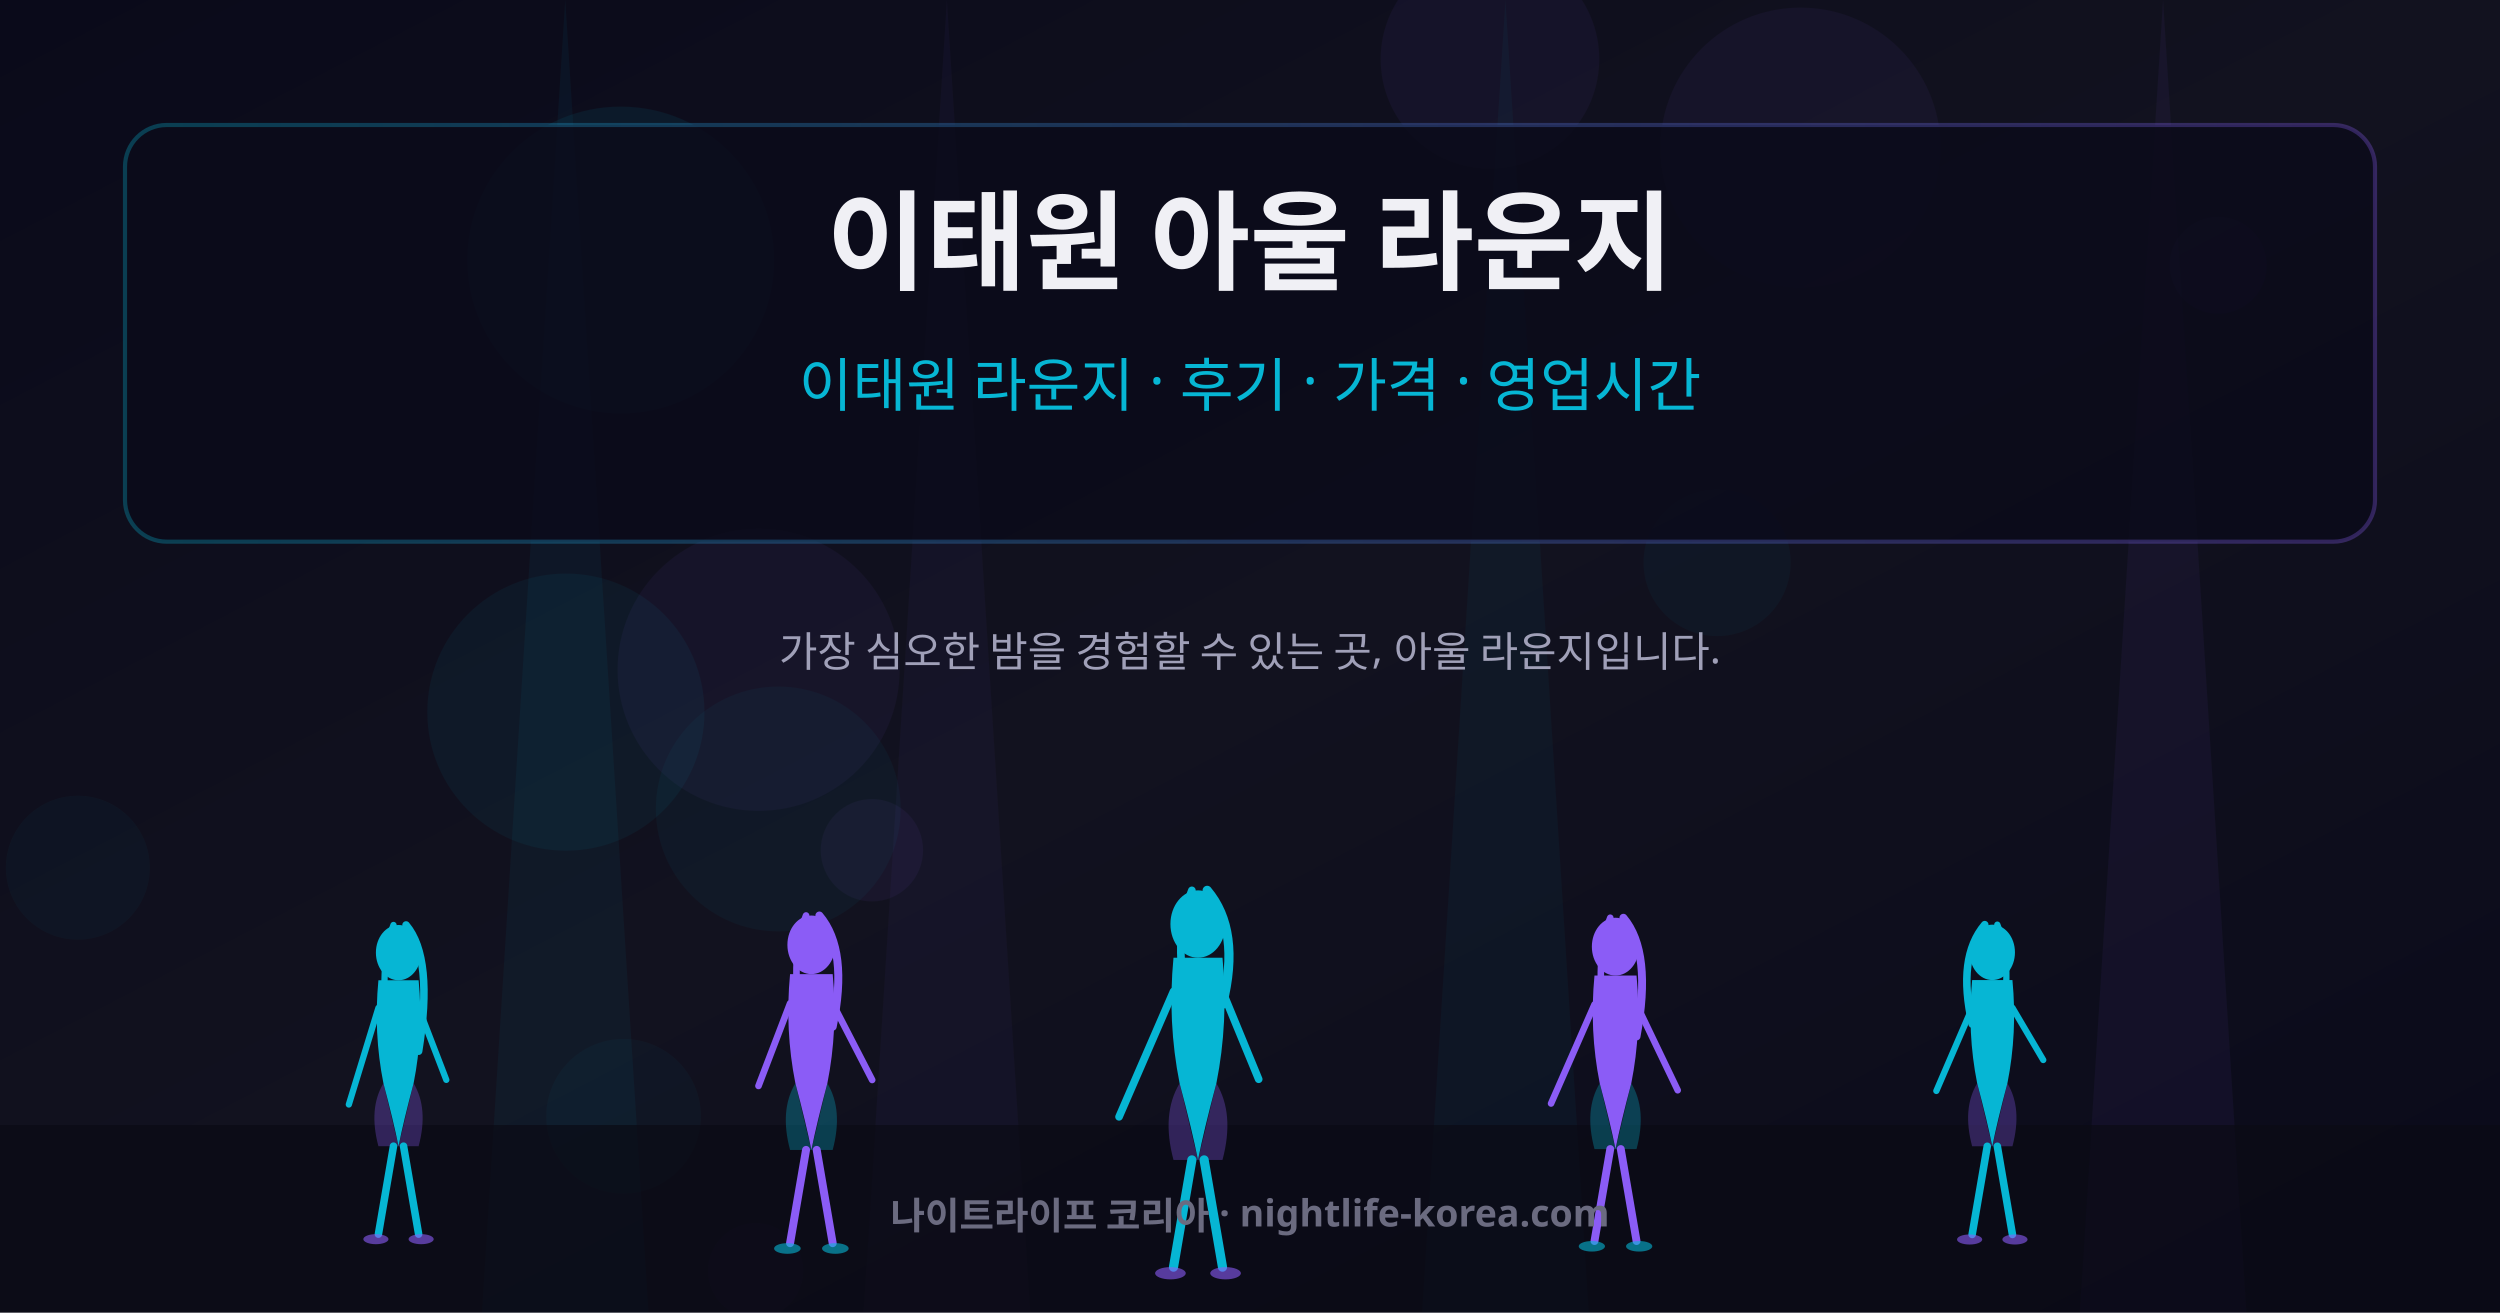
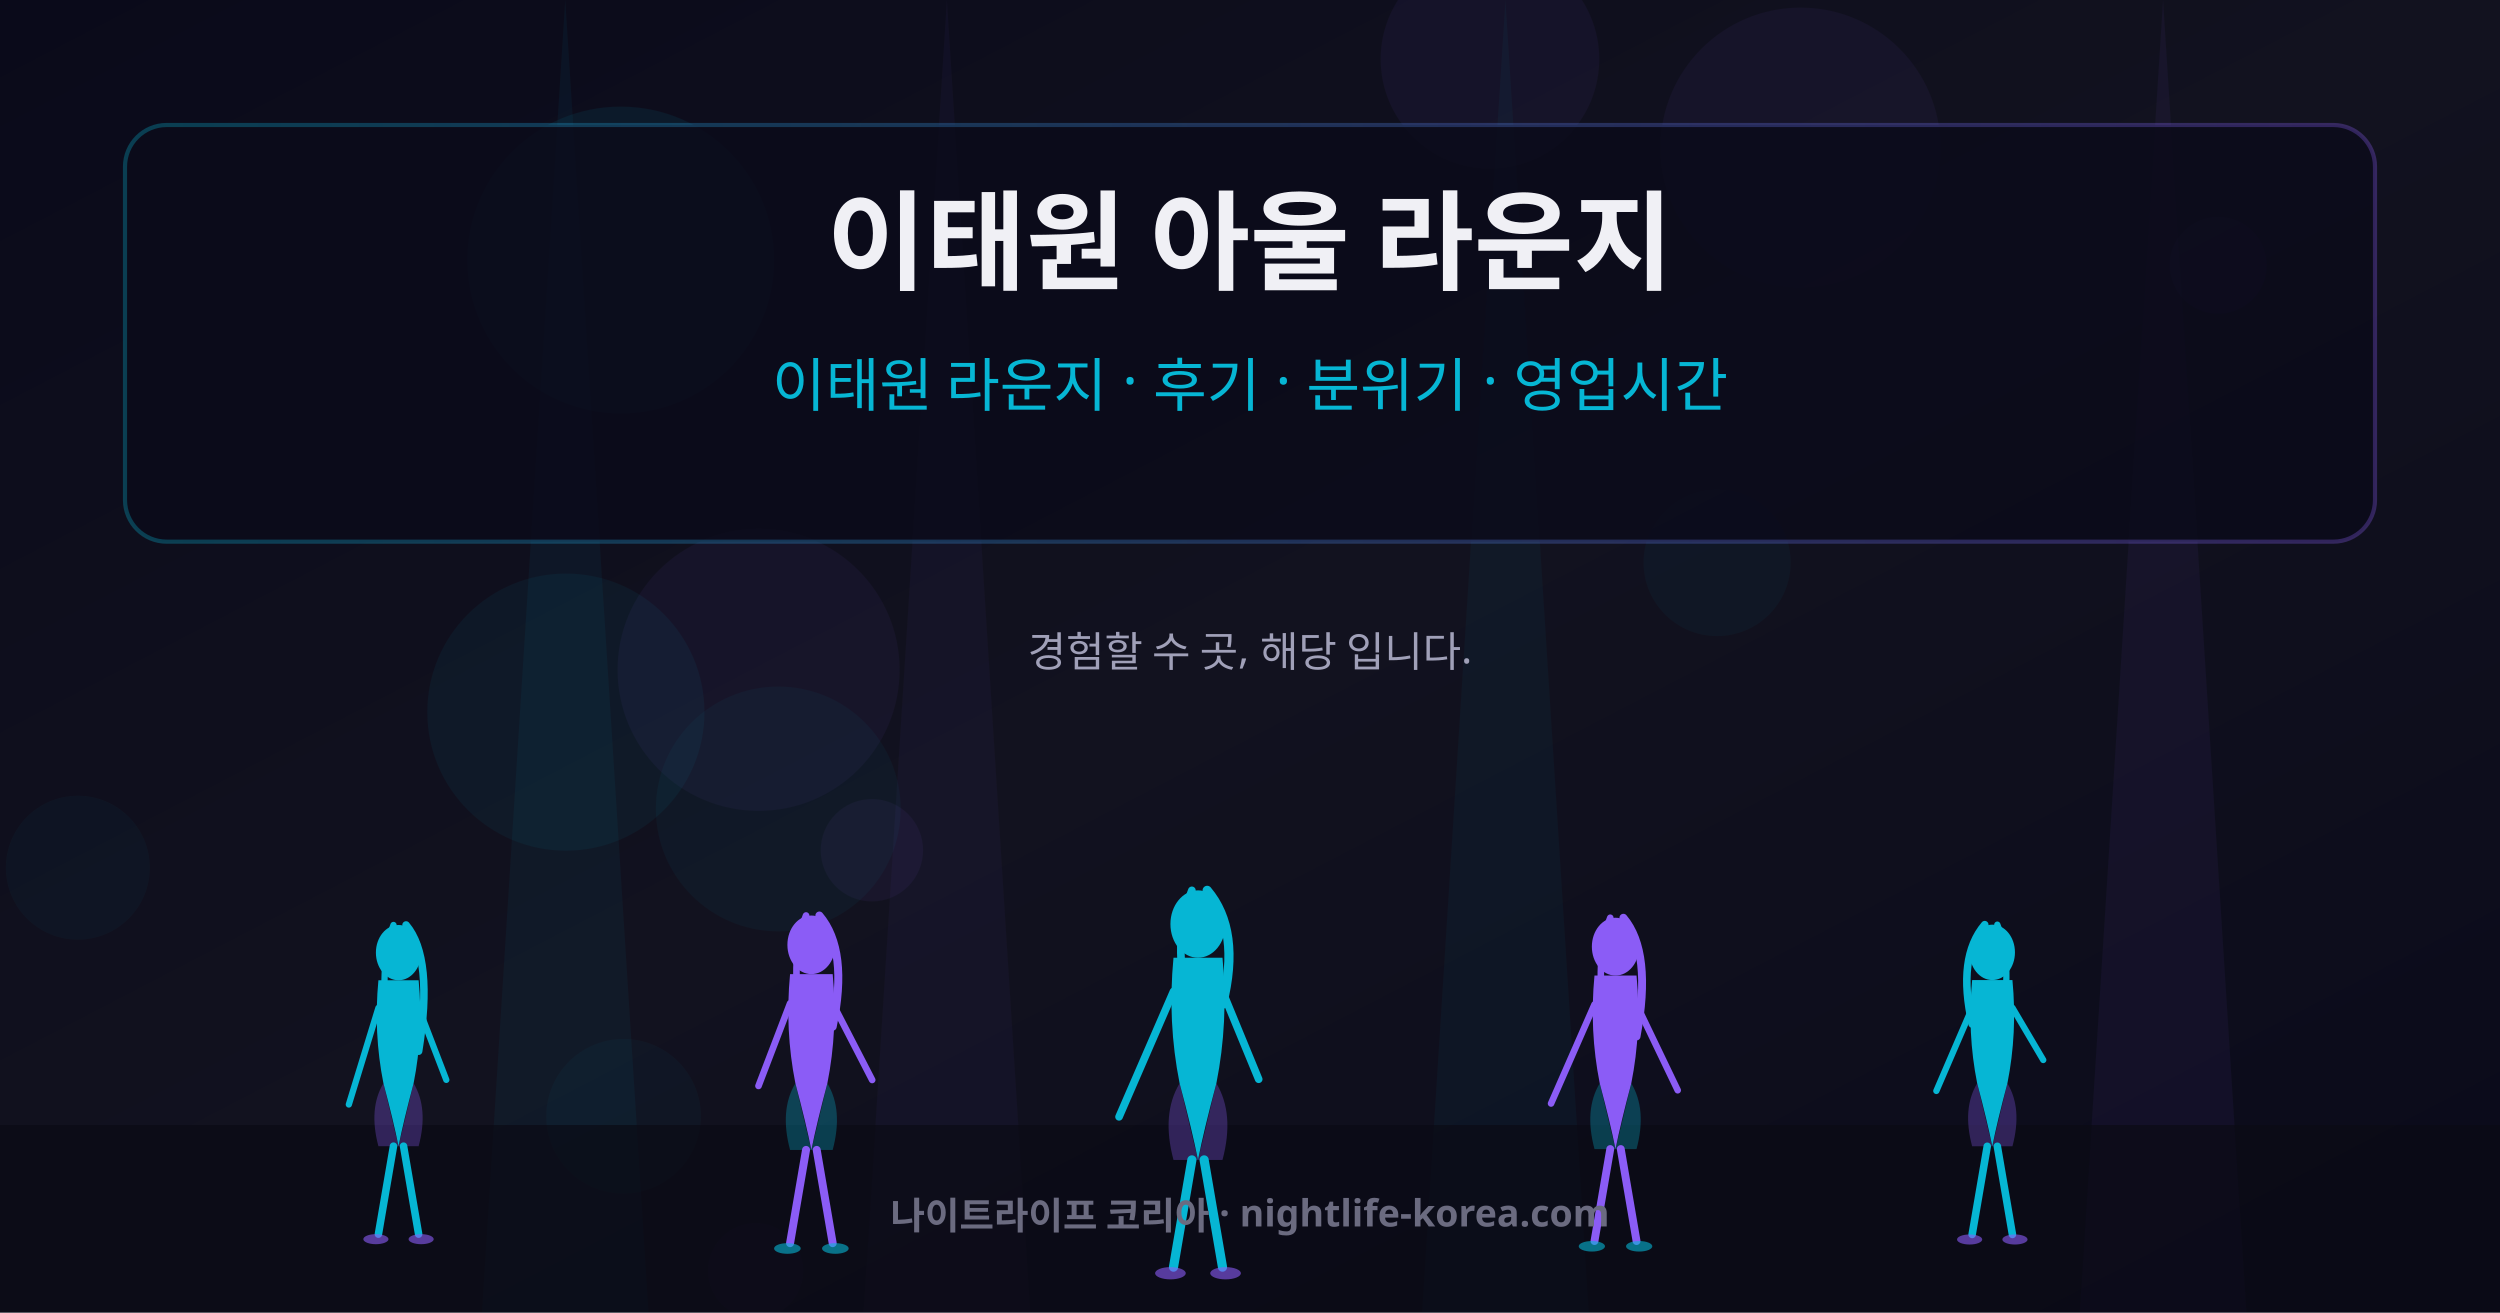
<svg xmlns="http://www.w3.org/2000/svg" viewBox="0 0 1200 630" width="1200" height="630">
  <defs>
    <linearGradient id="ogbg" x1="0%" y1="0%" x2="100%" y2="100%">
      <stop offset="0%" style="stop-color:#0a0a1a" />
      <stop offset="50%" style="stop-color:#12121f" />
      <stop offset="100%" style="stop-color:#0a0a1a" />
    </linearGradient>
    <linearGradient id="ogtxt" x1="0%" y1="0%" x2="100%" y2="0%">
      <stop offset="0%" style="stop-color:#06b6d4" />
      <stop offset="100%" style="stop-color:#8b5cf6" />
    </linearGradient>
  </defs>
  <rect width="1200" height="630" fill="url(#ogbg)" />
  <polygon points="271.318,0 231.318,630 311.318,630" fill="#06b6d4" opacity="0.053" />
  <polygon points="454.505,0 414.505,630 494.505,630" fill="#8b5cf6" opacity="0.042" />
  <polygon points="722.611,0 682.611,630 762.611,630" fill="#06b6d4" opacity="0.046" />
  <polygon points="1038.269,0 998.269,630 1078.269,630" fill="#8b5cf6" opacity="0.055" />
  <circle cx="1064.738" cy="127.281" r="23.307" fill="#8b5cf6" opacity="0.076" />
  <circle cx="297.935" cy="124.805" r="73.64" fill="#06b6d4" opacity="0.078" />
  <circle cx="299.314" cy="535.81" r="37.108" fill="#06b6d4" opacity="0.039" />
  <circle cx="715.18" cy="28.385" r="52.484" fill="#8b5cf6" opacity="0.051" />
  <circle cx="864.253" cy="70.878" r="67.226" fill="#8b5cf6" opacity="0.053" />
  <circle cx="37.362" cy="416.491" r="34.544" fill="#06b6d4" opacity="0.037" />
  <circle cx="364.129" cy="321.536" r="67.695" fill="#8b5cf6" opacity="0.052" />
  <circle cx="824.215" cy="270.032" r="35.297" fill="#06b6d4" opacity="0.041" />
  <circle cx="362.685" cy="609.961" r="22.902" fill="#8b5cf6" opacity="0.036" />
  <circle cx="418.512" cy="408.116" r="24.585" fill="#8b5cf6" opacity="0.055" />
  <circle cx="373.56" cy="388.3" r="58.752" fill="#06b6d4" opacity="0.046" />
  <circle cx="271.622" cy="341.819" r="66.517" fill="#06b6d4" opacity="0.058" />
  <rect x="0" y="540" width="1200" height="90" fill="#0a0a14" opacity="0.7" />
  <g transform="translate(191.2882,520) scale(1.20647)">
    <ellipse cx="0" cy="-52" rx="9" ry="11" fill="#06b6d4" />
    <path d="M3,-63 Q14,-50 8,-12.779" stroke="#06b6d4" stroke-width="3" fill="none" stroke-linecap="round" />
    <path d="M-2,-63 Q-8,-48 -4,-15.779" stroke="#06b6d4" stroke-width="2.5" fill="none" stroke-linecap="round" />
    <path d="M-8,-41 Q-10,-20 -6,0 Q-2,15 0,25 Q2,15 6,0 Q10,-20 8,-41 Z" fill="#06b6d4" />
    <path d="M-6,0 Q-12,10 -8,25 L0,25 Z" fill="#8b5cf6" opacity="0.3" />
    <path d="M6,0 Q12,10 8,25 L0,25 Z" fill="#8b5cf6" opacity="0.3" />
    <line x1="-2" y1="25" x2="-8" y2="60" stroke="#06b6d4" stroke-width="3" stroke-linecap="round" />
    <line x1="2" y1="25" x2="8" y2="60" stroke="#06b6d4" stroke-width="3" stroke-linecap="round" />
    <ellipse cx="-9" cy="62" rx="5" ry="2" fill="#8b5cf6" opacity="0.6" />
    <ellipse cx="9" cy="62" rx="5" ry="2" fill="#8b5cf6" opacity="0.6" />
    <line x1="-8" y1="-30" x2="-19.765" y2="8.422" stroke="#06b6d4" stroke-width="2.5" stroke-linecap="round" />
    <line x1="8" y1="-30" x2="19.009" y2="-1.385" stroke="#06b6d4" stroke-width="2.5" stroke-linecap="round" />
  </g>
  <g transform="translate(389.4597,520) scale(1.278543)">
    <ellipse cx="0" cy="-52" rx="9" ry="11" fill="#8b5cf6" />
    <path d="M3,-63 Q14,-50 8,-21.258" stroke="#8b5cf6" stroke-width="3" fill="none" stroke-linecap="round" />
    <path d="M-2,-63 Q-8,-48 -4,-24.258" stroke="#8b5cf6" stroke-width="2.5" fill="none" stroke-linecap="round" />
    <path d="M-8,-41 Q-10,-20 -6,0 Q-2,15 0,25 Q2,15 6,0 Q10,-20 8,-41 Z" fill="#8b5cf6" />
    <path d="M-6,0 Q-12,10 -8,25 L0,25 Z" fill="#06b6d4" opacity="0.3" />
    <path d="M6,0 Q12,10 8,25 L0,25 Z" fill="#06b6d4" opacity="0.3" />
    <line x1="-2" y1="25" x2="-8" y2="60" stroke="#8b5cf6" stroke-width="3" stroke-linecap="round" />
    <line x1="2" y1="25" x2="8" y2="60" stroke="#8b5cf6" stroke-width="3" stroke-linecap="round" />
    <ellipse cx="-9" cy="62" rx="5" ry="2" fill="#06b6d4" opacity="0.6" />
    <ellipse cx="9" cy="62" rx="5" ry="2" fill="#06b6d4" opacity="0.6" />
    <line x1="-8" y1="-30" x2="-19.851" y2="0.973" stroke="#8b5cf6" stroke-width="2.5" stroke-linecap="round" />
    <line x1="8" y1="-30" x2="22.825" y2="-1.274" stroke="#8b5cf6" stroke-width="2.5" stroke-linecap="round" />
  </g>
  <g transform="translate(575.036,520) scale(1.470274)">
    <ellipse cx="0" cy="-52" rx="9" ry="11" fill="#06b6d4" />
    <path d="M3,-63 Q14,-50 8,-25.833" stroke="#06b6d4" stroke-width="3" fill="none" stroke-linecap="round" />
    <path d="M-2,-63 Q-8,-48 -4,-28.833" stroke="#06b6d4" stroke-width="2.5" fill="none" stroke-linecap="round" />
    <path d="M-8,-41 Q-10,-20 -6,0 Q-2,15 0,25 Q2,15 6,0 Q10,-20 8,-41 Z" fill="#06b6d4" />
    <path d="M-6,0 Q-12,10 -8,25 L0,25 Z" fill="#8b5cf6" opacity="0.3" />
    <path d="M6,0 Q12,10 8,25 L0,25 Z" fill="#8b5cf6" opacity="0.3" />
    <line x1="-2" y1="25" x2="-8" y2="60" stroke="#06b6d4" stroke-width="3" stroke-linecap="round" />
    <line x1="2" y1="25" x2="8" y2="60" stroke="#06b6d4" stroke-width="3" stroke-linecap="round" />
    <ellipse cx="-9" cy="62" rx="5" ry="2" fill="#8b5cf6" opacity="0.6" />
    <ellipse cx="9" cy="62" rx="5" ry="2" fill="#8b5cf6" opacity="0.6" />
    <line x1="-8" y1="-30" x2="-25.773" y2="10.933" stroke="#06b6d4" stroke-width="2.5" stroke-linecap="round" />
    <line x1="8" y1="-30" x2="19.813" y2="-1.34" stroke="#06b6d4" stroke-width="2.5" stroke-linecap="round" />
  </g>
  <g transform="translate(775.4453,520) scale(1.261683)">
    <ellipse cx="0" cy="-52" rx="9" ry="11" fill="#8b5cf6" />
    <path d="M3,-63 Q14,-50 8,-17.826" stroke="#8b5cf6" stroke-width="3" fill="none" stroke-linecap="round" />
    <path d="M-2,-63 Q-8,-48 -4,-20.826" stroke="#8b5cf6" stroke-width="2.5" fill="none" stroke-linecap="round" />
    <path d="M-8,-41 Q-10,-20 -6,0 Q-2,15 0,25 Q2,15 6,0 Q10,-20 8,-41 Z" fill="#8b5cf6" />
    <path d="M-6,0 Q-12,10 -8,25 L0,25 Z" fill="#06b6d4" opacity="0.3" />
    <path d="M6,0 Q12,10 8,25 L0,25 Z" fill="#06b6d4" opacity="0.3" />
    <line x1="-2" y1="25" x2="-8" y2="60" stroke="#8b5cf6" stroke-width="3" stroke-linecap="round" />
    <line x1="2" y1="25" x2="8" y2="60" stroke="#8b5cf6" stroke-width="3" stroke-linecap="round" />
    <ellipse cx="-9" cy="62" rx="5" ry="2" fill="#06b6d4" opacity="0.6" />
    <ellipse cx="9" cy="62" rx="5" ry="2" fill="#06b6d4" opacity="0.6" />
    <line x1="-8" y1="-30" x2="-24.522" y2="7.676" stroke="#8b5cf6" stroke-width="2.5" stroke-linecap="round" />
    <line x1="8" y1="-30" x2="23.663" y2="2.633" stroke="#8b5cf6" stroke-width="2.5" stroke-linecap="round" />
  </g>
  <g transform="translate(956.2983,520) scale(1.208929)">
    <ellipse cx="0" cy="-52" rx="9" ry="11" fill="#06b6d4" />
    <path d="M-3,-63 Q-14,-50 -8,-23.549" stroke="#06b6d4" stroke-width="3" fill="none" stroke-linecap="round" />
    <path d="M2,-63 Q8,-48 4,-26.549" stroke="#06b6d4" stroke-width="2.5" fill="none" stroke-linecap="round" />
    <path d="M-8,-41 Q-10,-20 -6,0 Q-2,15 0,25 Q2,15 6,0 Q10,-20 8,-41 Z" fill="#06b6d4" />
    <path d="M-6,0 Q-12,10 -8,25 L0,25 Z" fill="#8b5cf6" opacity="0.3" />
    <path d="M6,0 Q12,10 8,25 L0,25 Z" fill="#8b5cf6" opacity="0.3" />
    <line x1="-2" y1="25" x2="-8" y2="60" stroke="#06b6d4" stroke-width="3" stroke-linecap="round" />
    <line x1="2" y1="25" x2="8" y2="60" stroke="#06b6d4" stroke-width="3" stroke-linecap="round" />
    <ellipse cx="-9" cy="62" rx="5" ry="2" fill="#8b5cf6" opacity="0.6" />
    <ellipse cx="9" cy="62" rx="5" ry="2" fill="#8b5cf6" opacity="0.6" />
    <line x1="-8" y1="-30" x2="-22.212" y2="3.01" stroke="#06b6d4" stroke-width="2.5" stroke-linecap="round" />
    <line x1="8" y1="-30" x2="20.232" y2="-9.27" stroke="#06b6d4" stroke-width="2.5" stroke-linecap="round" />
  </g>
  <rect x="60" y="60" width="1080" height="200" rx="20" fill="#0a0a1a" opacity="0.85" />
  <rect x="60" y="60" width="1080" height="200" rx="20" fill="none" stroke="url(#ogtxt)" stroke-width="2" opacity="0.3" />
  <text x="600" y="135" text-anchor="middle" font-family="'Noto Sans KR',sans-serif" font-size="52" font-weight="800" fill="#f0f0f5">이태원 아울 라운지</text>
-   <text x="600" y="195" text-anchor="middle" font-family="'Noto Sans KR',sans-serif" font-size="28" font-weight="500" fill="#06b6d4">이태원 라운지 · 후기 · 가격 · 영업시간</text>
+   <text x="600" y="195" text-anchor="middle" font-family="'Noto Sans KR',sans-serif" font-size="28" font-weight="500" fill="#06b6d4">이태원 라운지 · 후기 · 분위기 · 영업시간</text>
  <rect x="60" y="290" width="auto" height="40" rx="20" fill="#06b6d4" opacity="0.15" />
-   <text x="600" y="320" text-anchor="middle" font-family="'Noto Sans KR',sans-serif" font-size="20" fill="#a0a0b8">가장 심오한 밤을 경험할 수 있는 곳, 아울 라운지입니다.</text>
+   <text x="600" y="320" text-anchor="middle" font-family="'Noto Sans KR',sans-serif" font-size="20" fill="#a0a0b8">경험할 수 곳, 해당 입니다.</text>
  <text x="600" y="590" text-anchor="middle" font-family="'Noto Sans KR',sans-serif" font-size="18" font-weight="600" fill="#6b6b80">나이트라이프 코리아 · nightlife-korea.com</text>
</svg>
